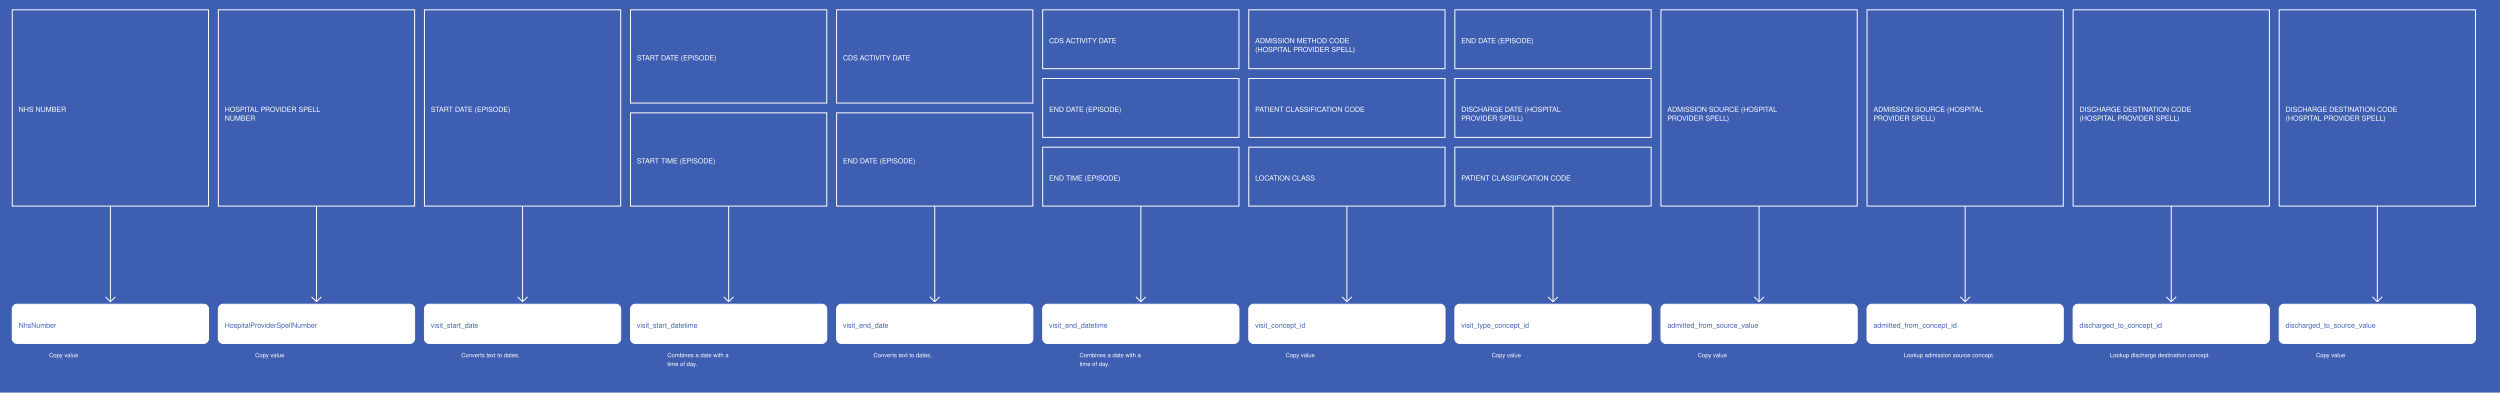
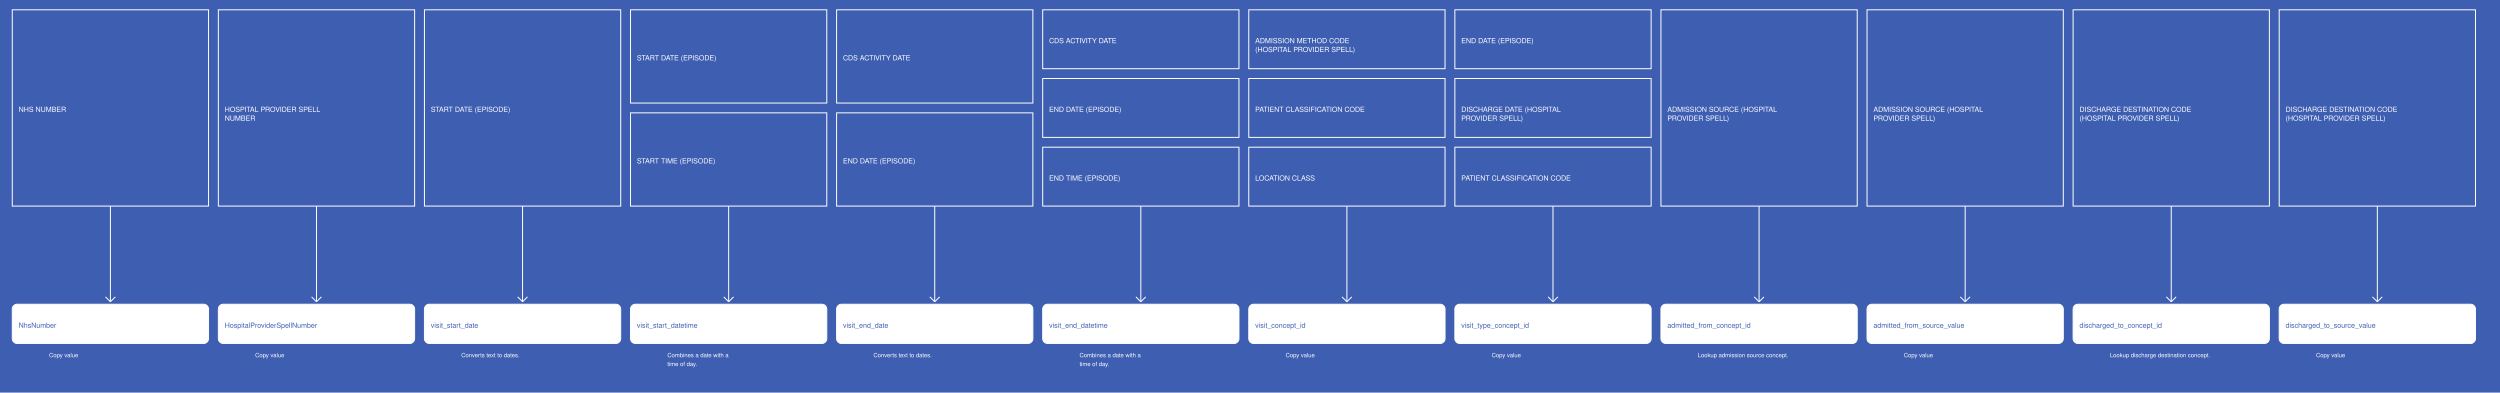
<svg xmlns="http://www.w3.org/2000/svg" width="5095" height="800">
  <rect width="100%" height="100%" fill="#3E5EB2" />
  <g>
    <rect x="25" y="20" width="400" height="400" fill="#3E5EB2" stroke="white" stroke-width="2" />
    <text x="38" y="228" fill="white" font-family="Helvetica" font-size="1.2em" text-anchor="start">NHS NUMBER</text>
  </g>
  <g>
    <line x1="225" y1="420" x2="225" y2="615" stroke="white" stroke-width="2" />
    <line x1="215" y1="605" x2="225" y2="615" stroke="white" stroke-width="2" />
    <line x1="235" y1="605" x2="225" y2="615" stroke="white" stroke-width="2" />
    <text x="100" y="728" fill="white" font-size="1em" font-family="Helvetica">Copy value</text>
  </g>
  <g>
    <rect x="25" y="620" width="400" height="80" fill="white" stroke="white" stroke-width="2" rx="10" />
    <text x="38" y="668" fill="#3E5EB2" font-family="Helvetica" font-size="1.2em" text-anchor="start">NhsNumber</text>
  </g>
  <g>
    <rect x="445" y="20" width="400" height="400" fill="#3E5EB2" stroke="white" stroke-width="2" />
    <text x="458" y="228" fill="white" font-family="Helvetica" font-size="1.2em" text-anchor="start">HOSPITAL PROVIDER SPELL</text>
    <text x="458" y="246" fill="white" font-family="Helvetica" font-size="1.2em" text-anchor="start">NUMBER</text>
  </g>
  <g>
    <line x1="645" y1="420" x2="645" y2="615" stroke="white" stroke-width="2" />
    <line x1="635" y1="605" x2="645" y2="615" stroke="white" stroke-width="2" />
    <line x1="655" y1="605" x2="645" y2="615" stroke="white" stroke-width="2" />
    <text x="520" y="728" fill="white" font-size="1em" font-family="Helvetica">Copy value</text>
  </g>
  <g>
    <rect x="445" y="620" width="400" height="80" fill="white" stroke="white" stroke-width="2" rx="10" />
    <text x="458" y="668" fill="#3E5EB2" font-family="Helvetica" font-size="1.2em" text-anchor="start">HospitalProviderSpellNumber</text>
  </g>
  <g>
    <rect x="865" y="20" width="400" height="400" fill="#3E5EB2" stroke="white" stroke-width="2" />
    <text x="878" y="228" fill="white" font-family="Helvetica" font-size="1.2em" text-anchor="start">START DATE (EPISODE)</text>
  </g>
  <g>
    <line x1="1065" y1="420" x2="1065" y2="615" stroke="white" stroke-width="2" />
    <line x1="1055" y1="605" x2="1065" y2="615" stroke="white" stroke-width="2" />
    <line x1="1075" y1="605" x2="1065" y2="615" stroke="white" stroke-width="2" />
    <text x="940" y="728" fill="white" font-size="1em" font-family="Helvetica">Converts text to dates.</text>
  </g>
  <g>
    <rect x="865" y="620" width="400" height="80" fill="white" stroke="white" stroke-width="2" rx="10" />
    <text x="878" y="668" fill="#3E5EB2" font-family="Helvetica" font-size="1.2em" text-anchor="start">visit_start_date</text>
  </g>
  <g>
    <rect x="1285" y="20" width="400" height="190" fill="#3E5EB2" stroke="white" stroke-width="2" />
    <text x="1298" y="123" fill="white" font-family="Helvetica" font-size="1.2em" text-anchor="start">START DATE (EPISODE)</text>
  </g>
  <g>
    <rect x="1285" y="230" width="400" height="190" fill="#3E5EB2" stroke="white" stroke-width="2" />
    <text x="1298" y="333" fill="white" font-family="Helvetica" font-size="1.2em" text-anchor="start">START TIME (EPISODE)</text>
  </g>
  <g>
    <line x1="1485" y1="420" x2="1485" y2="615" stroke="white" stroke-width="2" />
    <line x1="1475" y1="605" x2="1485" y2="615" stroke="white" stroke-width="2" />
    <line x1="1495" y1="605" x2="1485" y2="615" stroke="white" stroke-width="2" />
    <text x="1360" y="728" fill="white" font-size="1em" font-family="Helvetica">Combines a date with a</text>
    <text x="1360" y="746" fill="white" font-size="1em" font-family="Helvetica">time of day.</text>
  </g>
  <g>
    <rect x="1285" y="620" width="400" height="80" fill="white" stroke="white" stroke-width="2" rx="10" />
    <text x="1298" y="668" fill="#3E5EB2" font-family="Helvetica" font-size="1.2em" text-anchor="start">visit_start_datetime</text>
  </g>
  <g>
    <rect x="1705" y="20" width="400" height="190" fill="#3E5EB2" stroke="white" stroke-width="2" />
    <text x="1718" y="123" fill="white" font-family="Helvetica" font-size="1.2em" text-anchor="start">CDS ACTIVITY DATE</text>
  </g>
  <g>
    <rect x="1705" y="230" width="400" height="190" fill="#3E5EB2" stroke="white" stroke-width="2" />
    <text x="1718" y="333" fill="white" font-family="Helvetica" font-size="1.2em" text-anchor="start">END DATE (EPISODE)</text>
  </g>
  <g>
    <line x1="1905" y1="420" x2="1905" y2="615" stroke="white" stroke-width="2" />
    <line x1="1895" y1="605" x2="1905" y2="615" stroke="white" stroke-width="2" />
    <line x1="1915" y1="605" x2="1905" y2="615" stroke="white" stroke-width="2" />
    <text x="1780" y="728" fill="white" font-size="1em" font-family="Helvetica">Converts text to dates.</text>
  </g>
  <g>
    <rect x="1705" y="620" width="400" height="80" fill="white" stroke="white" stroke-width="2" rx="10" />
    <text x="1718" y="668" fill="#3E5EB2" font-family="Helvetica" font-size="1.2em" text-anchor="start">visit_end_date</text>
  </g>
  <g>
    <rect x="2125" y="20" width="400" height="120" fill="#3E5EB2" stroke="white" stroke-width="2" />
    <text x="2138" y="88" fill="white" font-family="Helvetica" font-size="1.2em" text-anchor="start">CDS ACTIVITY DATE</text>
  </g>
  <g>
    <rect x="2125" y="160" width="400" height="120" fill="#3E5EB2" stroke="white" stroke-width="2" />
    <text x="2138" y="228" fill="white" font-family="Helvetica" font-size="1.2em" text-anchor="start">END DATE (EPISODE)</text>
  </g>
  <g>
    <rect x="2125" y="300" width="400" height="120" fill="#3E5EB2" stroke="white" stroke-width="2" />
    <text x="2138" y="368" fill="white" font-family="Helvetica" font-size="1.2em" text-anchor="start">END TIME (EPISODE)</text>
  </g>
  <g>
    <line x1="2325" y1="420" x2="2325" y2="615" stroke="white" stroke-width="2" />
    <line x1="2315" y1="605" x2="2325" y2="615" stroke="white" stroke-width="2" />
    <line x1="2335" y1="605" x2="2325" y2="615" stroke="white" stroke-width="2" />
    <text x="2200" y="728" fill="white" font-size="1em" font-family="Helvetica">Combines a date with a</text>
    <text x="2200" y="746" fill="white" font-size="1em" font-family="Helvetica">time of day.</text>
  </g>
  <g>
    <rect x="2125" y="620" width="400" height="80" fill="white" stroke="white" stroke-width="2" rx="10" />
    <text x="2138" y="668" fill="#3E5EB2" font-family="Helvetica" font-size="1.2em" text-anchor="start">visit_end_datetime</text>
  </g>
  <g>
    <rect x="2545" y="20" width="400" height="120" fill="#3E5EB2" stroke="white" stroke-width="2" />
    <text x="2558" y="88" fill="white" font-family="Helvetica" font-size="1.2em" text-anchor="start">ADMISSION METHOD CODE</text>
    <text x="2558" y="106" fill="white" font-family="Helvetica" font-size="1.2em" text-anchor="start">(HOSPITAL PROVIDER SPELL)</text>
  </g>
  <g>
    <rect x="2545" y="160" width="400" height="120" fill="#3E5EB2" stroke="white" stroke-width="2" />
    <text x="2558" y="228" fill="white" font-family="Helvetica" font-size="1.2em" text-anchor="start">PATIENT CLASSIFICATION CODE</text>
  </g>
  <g>
    <rect x="2545" y="300" width="400" height="120" fill="#3E5EB2" stroke="white" stroke-width="2" />
    <text x="2558" y="368" fill="white" font-family="Helvetica" font-size="1.2em" text-anchor="start">LOCATION CLASS</text>
  </g>
  <g>
    <line x1="2745" y1="420" x2="2745" y2="615" stroke="white" stroke-width="2" />
    <line x1="2735" y1="605" x2="2745" y2="615" stroke="white" stroke-width="2" />
    <line x1="2755" y1="605" x2="2745" y2="615" stroke="white" stroke-width="2" />
    <text x="2620" y="728" fill="white" font-size="1em" font-family="Helvetica">Copy value</text>
  </g>
  <g>
    <rect x="2545" y="620" width="400" height="80" fill="white" stroke="white" stroke-width="2" rx="10" />
    <text x="2558" y="668" fill="#3E5EB2" font-family="Helvetica" font-size="1.2em" text-anchor="start">visit_concept_id</text>
  </g>
  <g>
    <rect x="2965" y="20" width="400" height="120" fill="#3E5EB2" stroke="white" stroke-width="2" />
    <text x="2978" y="88" fill="white" font-family="Helvetica" font-size="1.2em" text-anchor="start">END DATE (EPISODE)</text>
  </g>
  <g>
    <rect x="2965" y="160" width="400" height="120" fill="#3E5EB2" stroke="white" stroke-width="2" />
    <text x="2978" y="228" fill="white" font-family="Helvetica" font-size="1.2em" text-anchor="start">DISCHARGE DATE (HOSPITAL</text>
    <text x="2978" y="246" fill="white" font-family="Helvetica" font-size="1.2em" text-anchor="start">PROVIDER SPELL)</text>
  </g>
  <g>
    <rect x="2965" y="300" width="400" height="120" fill="#3E5EB2" stroke="white" stroke-width="2" />
    <text x="2978" y="368" fill="white" font-family="Helvetica" font-size="1.2em" text-anchor="start">PATIENT CLASSIFICATION CODE</text>
  </g>
  <g>
    <line x1="3165" y1="420" x2="3165" y2="615" stroke="white" stroke-width="2" />
    <line x1="3155" y1="605" x2="3165" y2="615" stroke="white" stroke-width="2" />
    <line x1="3175" y1="605" x2="3165" y2="615" stroke="white" stroke-width="2" />
    <text x="3040" y="728" fill="white" font-size="1em" font-family="Helvetica">Copy value</text>
  </g>
  <g>
    <rect x="2965" y="620" width="400" height="80" fill="white" stroke="white" stroke-width="2" rx="10" />
    <text x="2978" y="668" fill="#3E5EB2" font-family="Helvetica" font-size="1.2em" text-anchor="start">visit_type_concept_id</text>
  </g>
  <g>
    <rect x="3385" y="20" width="400" height="400" fill="#3E5EB2" stroke="white" stroke-width="2" />
    <text x="3398" y="228" fill="white" font-family="Helvetica" font-size="1.2em" text-anchor="start">ADMISSION SOURCE (HOSPITAL</text>
    <text x="3398" y="246" fill="white" font-family="Helvetica" font-size="1.2em" text-anchor="start">PROVIDER SPELL)</text>
  </g>
  <g>
    <line x1="3585" y1="420" x2="3585" y2="615" stroke="white" stroke-width="2" />
    <line x1="3575" y1="605" x2="3585" y2="615" stroke="white" stroke-width="2" />
    <line x1="3595" y1="605" x2="3585" y2="615" stroke="white" stroke-width="2" />
-     <text x="3460" y="728" fill="white" font-size="1em" font-family="Helvetica">Copy value</text>
+     <text x="3460" y="728" fill="white" font-size="1em" font-family="Helvetica">Lookup admission source concept.</text>
  </g>
  <g>
    <rect x="3385" y="620" width="400" height="80" fill="white" stroke="white" stroke-width="2" rx="10" />
-     <text x="3398" y="668" fill="#3E5EB2" font-family="Helvetica" font-size="1.2em" text-anchor="start">admitted_from_source_value</text>
+     <text x="3398" y="668" fill="#3E5EB2" font-family="Helvetica" font-size="1.2em" text-anchor="start">admitted_from_concept_id</text>
  </g>
  <g>
    <rect x="3805" y="20" width="400" height="400" fill="#3E5EB2" stroke="white" stroke-width="2" />
    <text x="3818" y="228" fill="white" font-family="Helvetica" font-size="1.2em" text-anchor="start">ADMISSION SOURCE (HOSPITAL</text>
    <text x="3818" y="246" fill="white" font-family="Helvetica" font-size="1.2em" text-anchor="start">PROVIDER SPELL)</text>
  </g>
  <g>
    <line x1="4005" y1="420" x2="4005" y2="615" stroke="white" stroke-width="2" />
    <line x1="3995" y1="605" x2="4005" y2="615" stroke="white" stroke-width="2" />
    <line x1="4015" y1="605" x2="4005" y2="615" stroke="white" stroke-width="2" />
-     <text x="3880" y="728" fill="white" font-size="1em" font-family="Helvetica">Lookup admission source concept.</text>
+     <text x="3880" y="728" fill="white" font-size="1em" font-family="Helvetica">Copy value</text>
  </g>
  <g>
    <rect x="3805" y="620" width="400" height="80" fill="white" stroke="white" stroke-width="2" rx="10" />
-     <text x="3818" y="668" fill="#3E5EB2" font-family="Helvetica" font-size="1.2em" text-anchor="start">admitted_from_concept_id</text>
+     <text x="3818" y="668" fill="#3E5EB2" font-family="Helvetica" font-size="1.2em" text-anchor="start">admitted_from_source_value</text>
  </g>
  <g>
    <rect x="4225" y="20" width="400" height="400" fill="#3E5EB2" stroke="white" stroke-width="2" />
    <text x="4238" y="228" fill="white" font-family="Helvetica" font-size="1.2em" text-anchor="start">DISCHARGE DESTINATION CODE</text>
    <text x="4238" y="246" fill="white" font-family="Helvetica" font-size="1.2em" text-anchor="start">(HOSPITAL PROVIDER SPELL)</text>
  </g>
  <g>
    <line x1="4425" y1="420" x2="4425" y2="615" stroke="white" stroke-width="2" />
    <line x1="4415" y1="605" x2="4425" y2="615" stroke="white" stroke-width="2" />
    <line x1="4435" y1="605" x2="4425" y2="615" stroke="white" stroke-width="2" />
    <text x="4300" y="728" fill="white" font-size="1em" font-family="Helvetica">Lookup discharge destination concept.</text>
  </g>
  <g>
    <rect x="4225" y="620" width="400" height="80" fill="white" stroke="white" stroke-width="2" rx="10" />
    <text x="4238" y="668" fill="#3E5EB2" font-family="Helvetica" font-size="1.2em" text-anchor="start">discharged_to_concept_id</text>
  </g>
  <g>
    <rect x="4645" y="20" width="400" height="400" fill="#3E5EB2" stroke="white" stroke-width="2" />
    <text x="4658" y="228" fill="white" font-family="Helvetica" font-size="1.2em" text-anchor="start">DISCHARGE DESTINATION CODE</text>
    <text x="4658" y="246" fill="white" font-family="Helvetica" font-size="1.2em" text-anchor="start">(HOSPITAL PROVIDER SPELL)</text>
  </g>
  <g>
    <line x1="4845" y1="420" x2="4845" y2="615" stroke="white" stroke-width="2" />
    <line x1="4835" y1="605" x2="4845" y2="615" stroke="white" stroke-width="2" />
    <line x1="4855" y1="605" x2="4845" y2="615" stroke="white" stroke-width="2" />
    <text x="4720" y="728" fill="white" font-size="1em" font-family="Helvetica">Copy value</text>
  </g>
  <g>
    <rect x="4645" y="620" width="400" height="80" fill="white" stroke="white" stroke-width="2" rx="10" />
    <text x="4658" y="668" fill="#3E5EB2" font-family="Helvetica" font-size="1.2em" text-anchor="start">discharged_to_source_value</text>
  </g>
</svg>
